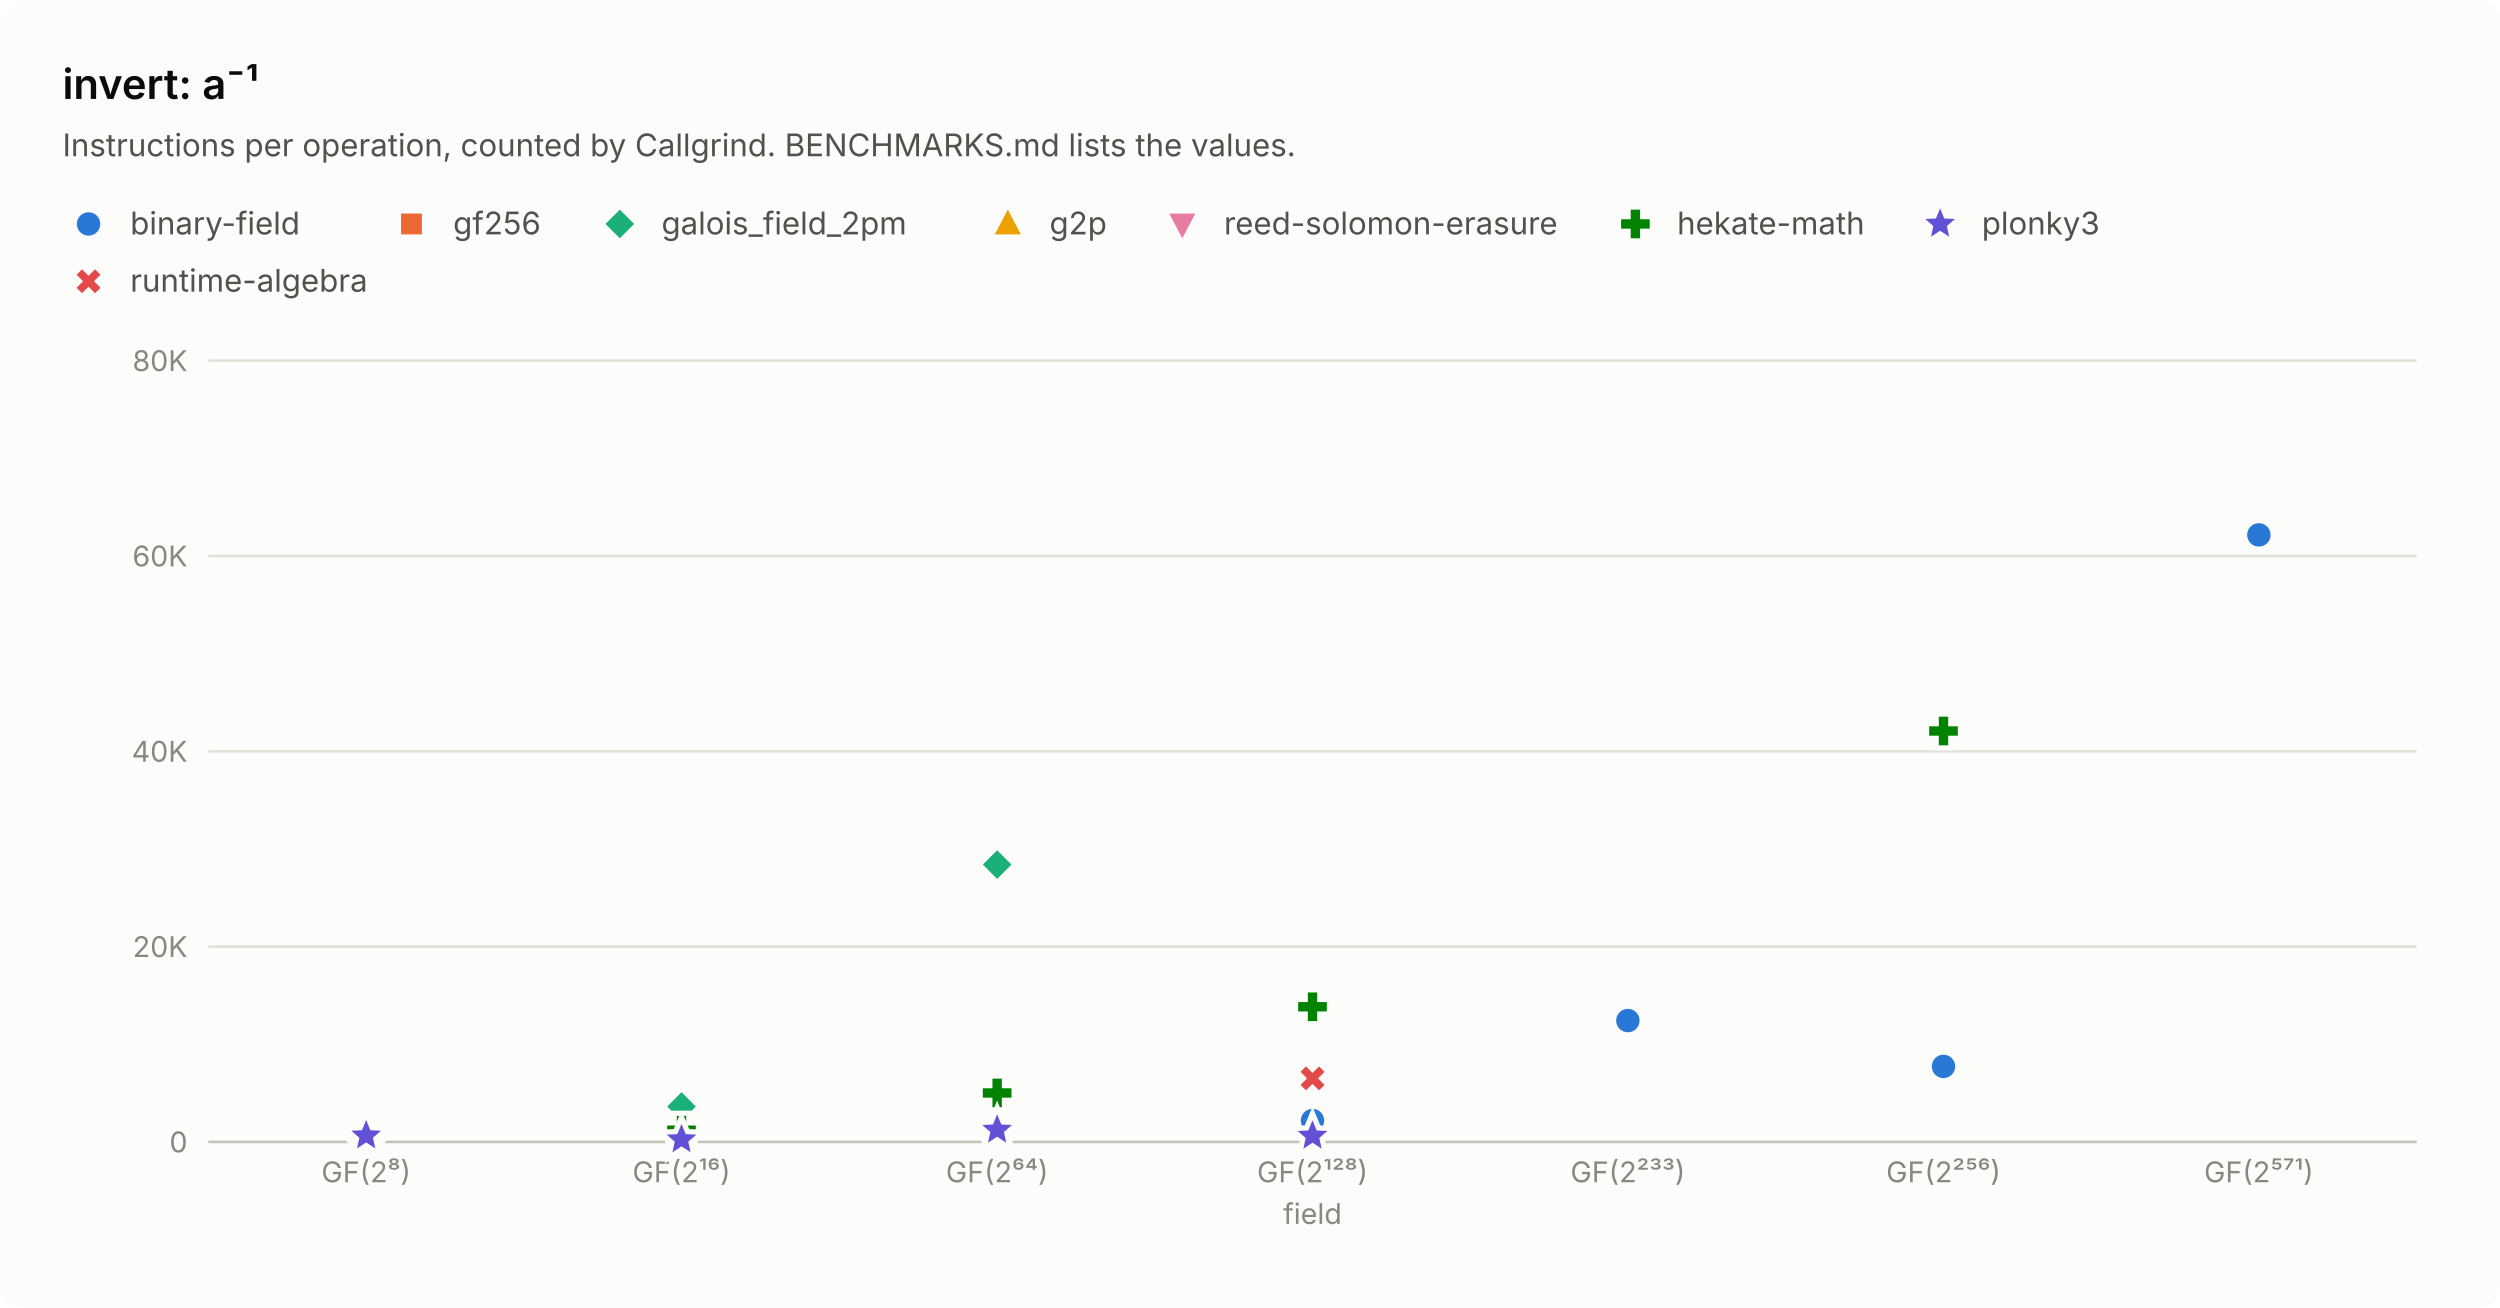
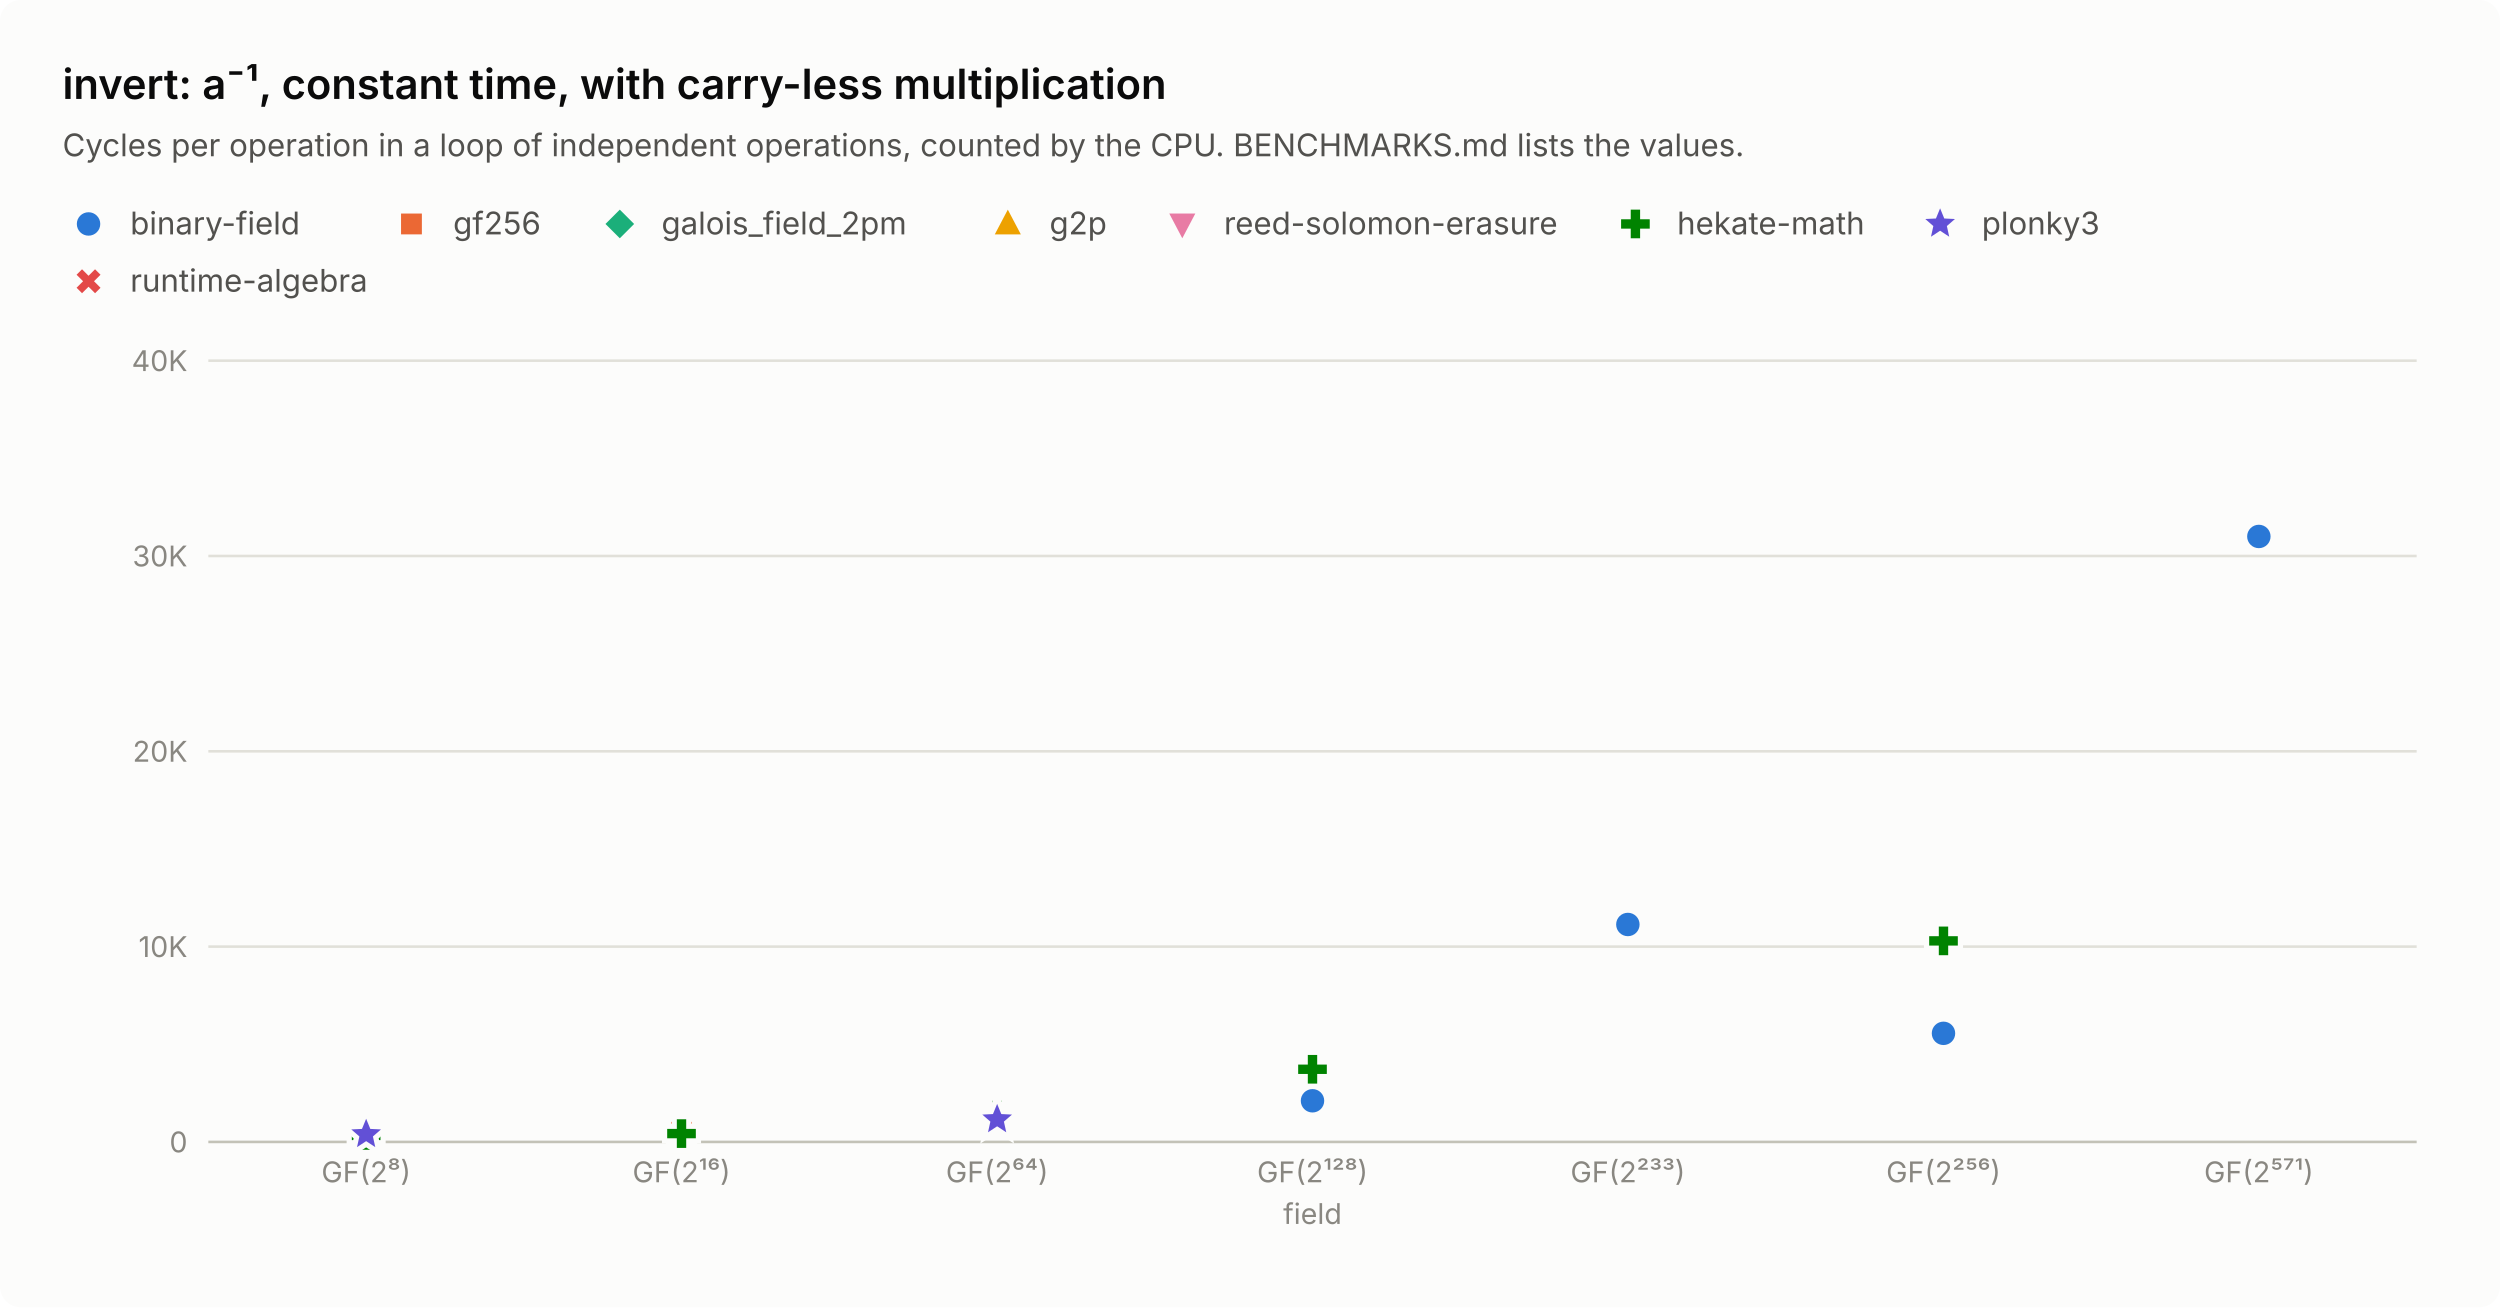
<svg xmlns="http://www.w3.org/2000/svg" width="960" height="502" viewBox="0 0 960 502" role="img" aria-labelledby="title description">
  <style>.grid,.axis{stroke-width:1}.title{font:600 16px system-ui, -apple-system, "Segoe UI", sans-serif}.subtitle,.legend{font:12px system-ui, -apple-system, "Segoe UI", sans-serif}.tick{font:11px system-ui, -apple-system, "Segoe UI", sans-serif;font-variant-numeric:tabular-nums}.line{fill:none;stroke-width:2;stroke-linejoin:round;stroke-linecap:round}.marker{stroke-width:4;paint-order:stroke}.surface{fill:#fcfcfb}.grid{stroke:#e1e0d9}.axis{stroke:#c3c2b7}.title{fill:#0b0b0b}.subtitle,.legend{fill:#52514e}.tick{fill:#898781}.marker{stroke:#fcfcfb}.c0 .line{stroke:#2a78d6}.c0 .marker{fill:#2a78d6}.c1 .line{stroke:#eb6834}.c1 .marker{fill:#eb6834}.c2 .line{stroke:#1baf7a}.c2 .marker{fill:#1baf7a}.c3 .line{stroke:#eda100}.c3 .marker{fill:#eda100}.c4 .line{stroke:#e87ba4}.c4 .marker{fill:#e87ba4}.c5 .line{stroke:#008300}.c5 .marker{fill:#008300}.c6 .line{stroke:#6250d6}.c6 .marker{fill:#6250d6}.c7 .line{stroke:#e34948}.c7 .marker{fill:#e34948}@media (prefers-color-scheme: dark){.surface{fill:#1a1a19}.grid{stroke:#2c2c2a}.axis{stroke:#383835}.title{fill:#f0efec}.subtitle,.legend{fill:#c3c2b7}.tick{fill:#898781}.marker{stroke:#1a1a19}.c0 .line{stroke:#3987e5}.c0 .marker{fill:#3987e5}.c1 .line{stroke:#d95926}.c1 .marker{fill:#d95926}.c2 .line{stroke:#199e70}.c2 .marker{fill:#199e70}.c3 .line{stroke:#c98500}.c3 .marker{fill:#c98500}.c4 .line{stroke:#d55181}.c4 .marker{fill:#d55181}.c5 .line{stroke:#008300}.c5 .marker{fill:#008300}.c6 .line{stroke:#9085e9}.c6 .marker{fill:#9085e9}.c7 .line{stroke:#e66767}.c7 .marker{fill:#e66767}}</style>
  <rect class="surface" width="960" height="502" rx="8" />
-   <text class="title" x="24" y="38">invert: a⁻¹</text>
-   <text class="subtitle" x="24" y="60">Instructions per operation, counted by Callgrind. BENCHMARKS.md lists the values.</text>
+   <text class="title" x="24" y="38">invert: a⁻¹, constant time, with carry-less multiplication</text>
+   <text class="subtitle" x="24" y="60">Cycles per operation in a loop of independent operations, counted by the CPU. BENCHMARKS.md lists the values.</text>
  <g class="c0">
    <path class="marker" transform="translate(34,86)" d="M0,-4.5A4.5,4.5 0 1 1 0,4.5A4.5,4.5 0 1 1 0,-4.5Z" />
  </g>
  <text class="legend" x="50" y="90">binary-field</text>
  <g class="c1">
    <path class="marker" transform="translate(158,86)" d="M-4,-4H4V4H-4Z" />
  </g>
  <text class="legend" x="174" y="90">gf256</text>
  <g class="c2">
    <path class="marker" transform="translate(238,86)" d="M0,-5.5L5.5,0L0,5.5L-5.5,0Z" />
  </g>
  <text class="legend" x="254" y="90">galois_field_2pm</text>
  <g class="c3">
    <path class="marker" transform="translate(387,86)" d="M0,-5.5L5,4H-5Z" />
  </g>
  <text class="legend" x="403" y="90">g2p</text>
  <g class="c4">
    <path class="marker" transform="translate(454,86)" d="M0,5.5L5,-4H-5Z" />
  </g>
  <text class="legend" x="470" y="90">reed-solomon-erasure</text>
  <g class="c5">
    <path class="marker" transform="translate(628,86)" d="M-1.8,-5.5H1.8V-1.8H5.5V1.8H1.8V5.5H-1.8V1.8H-5.5V-1.8H-1.8Z" />
  </g>
  <text class="legend" x="644" y="90">hekate-math</text>
  <g class="c6">
    <path class="marker" transform="translate(745,86)" d="M0,-6L1.6,-2.1L5.7,-1.9L2.6,0.8L3.5,4.9L0,2.6L-3.5,4.9L-2.6,0.8L-5.7,-1.9L-1.6,-2.1Z" />
  </g>
  <text class="legend" x="761" y="90">plonky3</text>
  <g class="c7">
    <path class="marker" transform="translate(34,108)" d="M-4.6,-2.5L-2.5,-4.6L0,-2.1L2.5,-4.6L4.6,-2.5L2.1,0L4.6,2.5L2.5,4.6L0,2.1L-2.5,4.6L-4.6,2.5L-2.1,0Z" />
  </g>
  <text class="legend" x="50" y="112">runtime-algebra</text>
  <text class="tick" x="72" y="442.5" text-anchor="end">0</text>
  <path class="grid" d="M80,363.5H928" />
-   <text class="tick" x="72" y="367.5" text-anchor="end">20K</text>
+   <text class="tick" x="72" y="367.5" text-anchor="end">10K</text>
  <path class="grid" d="M80,288.5H928" />
-   <text class="tick" x="72" y="292.5" text-anchor="end">40K</text>
+   <text class="tick" x="72" y="292.5" text-anchor="end">20K</text>
  <path class="grid" d="M80,213.5H928" />
-   <text class="tick" x="72" y="217.5" text-anchor="end">60K</text>
+   <text class="tick" x="72" y="217.5" text-anchor="end">30K</text>
  <path class="grid" d="M80,138.5H928" />
-   <text class="tick" x="72" y="142.5" text-anchor="end">80K</text>
+   <text class="tick" x="72" y="142.5" text-anchor="end">40K</text>
  <path class="axis" d="M80,438.5H928" />
  <text class="tick" x="140.6" y="454" text-anchor="middle">GF(2⁸)</text>
  <text class="tick" x="261.7" y="454" text-anchor="middle">GF(2¹⁶)</text>
  <text class="tick" x="382.9" y="454" text-anchor="middle">GF(2⁶⁴)</text>
  <text class="tick" x="504.0" y="454" text-anchor="middle">GF(2¹²⁸)</text>
  <text class="tick" x="625.1" y="454" text-anchor="middle">GF(2²³³)</text>
  <text class="tick" x="746.3" y="454" text-anchor="middle">GF(2²⁵⁶)</text>
  <text class="tick" x="867.4" y="454" text-anchor="middle">GF(2⁵⁷¹)</text>
  <text class="tick" x="504.0" y="470" text-anchor="middle">field</text>
  <g class="c0">
-     <path class="marker" transform="translate(140.6,437.4)" d="M0,-4.5A4.5,4.5 0 1 1 0,4.5A4.5,4.5 0 1 1 0,-4.5Z" />
-     <path class="marker" transform="translate(261.7,436.8)" d="M0,-4.5A4.5,4.5 0 1 1 0,4.5A4.5,4.5 0 1 1 0,-4.5Z" />
-     <path class="marker" transform="translate(382.9,434.3)" d="M0,-4.5A4.5,4.5 0 1 1 0,4.5A4.5,4.5 0 1 1 0,-4.5Z" />
-     <path class="marker" transform="translate(504.0,430.3)" d="M0,-4.5A4.5,4.5 0 1 1 0,4.5A4.5,4.5 0 1 1 0,-4.5Z" />
-     <path class="marker" transform="translate(625.1,391.9)" d="M0,-4.5A4.5,4.5 0 1 1 0,4.5A4.5,4.5 0 1 1 0,-4.5Z" />
-     <path class="marker" transform="translate(746.3,409.5)" d="M0,-4.5A4.5,4.5 0 1 1 0,4.5A4.5,4.5 0 1 1 0,-4.5Z" />
-     <path class="marker" transform="translate(867.4,205.4)" d="M0,-4.5A4.5,4.5 0 1 1 0,4.5A4.5,4.5 0 1 1 0,-4.5Z" />
+     <path class="marker" transform="translate(140.6,437.3)" d="M0,-4.5A4.5,4.5 0 1 1 0,4.5A4.5,4.5 0 1 1 0,-4.5Z" />
+     <path class="marker" transform="translate(261.7,436.4)" d="M0,-4.5A4.5,4.5 0 1 1 0,4.5A4.5,4.5 0 1 1 0,-4.5Z" />
+     <path class="marker" transform="translate(382.9,429.8)" d="M0,-4.5A4.5,4.5 0 1 1 0,4.5A4.5,4.5 0 1 1 0,-4.5Z" />
+     <path class="marker" transform="translate(504.0,422.7)" d="M0,-4.5A4.5,4.5 0 1 1 0,4.5A4.5,4.5 0 1 1 0,-4.5Z" />
+     <path class="marker" transform="translate(625.1,355.0)" d="M0,-4.5A4.5,4.5 0 1 1 0,4.5A4.5,4.5 0 1 1 0,-4.5Z" />
+     <path class="marker" transform="translate(746.3,396.8)" d="M0,-4.5A4.5,4.5 0 1 1 0,4.5A4.5,4.5 0 1 1 0,-4.5Z" />
+     <path class="marker" transform="translate(867.4,206.0)" d="M0,-4.5A4.5,4.5 0 1 1 0,4.5A4.5,4.5 0 1 1 0,-4.5Z" />
  </g>
  <g class="c1">
-     <path class="marker" transform="translate(140.6,437.9)" d="M-4,-4H4V4H-4Z" />
-     <path class="marker" transform="translate(261.7,436.6)" d="M-4,-4H4V4H-4Z" />
-     <path class="marker" transform="translate(382.9,434.2)" d="M-4,-4H4V4H-4Z" />
+     <path class="marker" transform="translate(261.7,434.8)" d="M-4,-4H4V4H-4Z" />
+     <path class="marker" transform="translate(382.9,428.8)" d="M-4,-4H4V4H-4Z" />
  </g>
  <g class="c2">
-     <path class="marker" transform="translate(140.6,432.7)" d="M0,-5.5L5.5,0L0,5.5L-5.5,0Z" />
-     <path class="marker" transform="translate(261.7,424.9)" d="M0,-5.5L5.5,0L0,5.5L-5.5,0Z" />
-     <path class="marker" transform="translate(382.9,332.0)" d="M0,-5.5L5.5,0L0,5.5L-5.5,0Z" />
-   </g>
+ </g>
  <g class="c3">
</g>
  <g class="c4">
</g>
  <g class="c5">
-     <path class="marker" transform="translate(140.6,435.0)" d="M-1.8,-5.5H1.8V-1.8H5.5V1.8H1.8V5.5H-1.8V1.8H-5.5V-1.8H-1.8Z" />
-     <path class="marker" transform="translate(261.7,434.0)" d="M-1.8,-5.5H1.8V-1.8H5.5V1.8H1.8V5.5H-1.8V1.8H-5.5V-1.8H-1.8Z" />
-     <path class="marker" transform="translate(382.9,419.7)" d="M-1.8,-5.5H1.8V-1.8H5.5V1.8H1.8V5.5H-1.8V1.8H-5.5V-1.8H-1.8Z" />
-     <path class="marker" transform="translate(504.0,386.6)" d="M-1.8,-5.5H1.8V-1.8H5.5V1.8H1.8V5.5H-1.8V1.8H-5.5V-1.8H-1.8Z" />
-     <path class="marker" transform="translate(746.3,280.7)" d="M-1.8,-5.5H1.8V-1.8H5.5V1.8H1.8V5.5H-1.8V1.8H-5.5V-1.8H-1.8Z" />
+     <path class="marker" transform="translate(140.6,436.0)" d="M-1.8,-5.5H1.8V-1.8H5.5V1.8H1.8V5.5H-1.8V1.8H-5.5V-1.8H-1.8Z" />
+     <path class="marker" transform="translate(261.7,435.3)" d="M-1.8,-5.5H1.8V-1.8H5.5V1.8H1.8V5.5H-1.8V1.8H-5.5V-1.8H-1.8Z" />
+     <path class="marker" transform="translate(382.9,428.2)" d="M-1.8,-5.5H1.8V-1.8H5.5V1.8H1.8V5.5H-1.8V1.8H-5.5V-1.8H-1.8Z" />
+     <path class="marker" transform="translate(504.0,410.6)" d="M-1.8,-5.5H1.8V-1.8H5.5V1.8H1.8V5.5H-1.8V1.8H-5.5V-1.8H-1.8Z" />
+     <path class="marker" transform="translate(746.3,361.3)" d="M-1.8,-5.5H1.8V-1.8H5.5V1.8H1.8V5.5H-1.8V1.8H-5.5V-1.8H-1.8Z" />
  </g>
  <g class="c6">
-     <path class="marker" transform="translate(140.6,436.1)" d="M0,-6L1.6,-2.1L5.7,-1.9L2.6,0.8L3.5,4.9L0,2.6L-3.5,4.9L-2.6,0.8L-5.7,-1.9L-1.6,-2.1Z" />
-     <path class="marker" transform="translate(261.7,437.6)" d="M0,-6L1.6,-2.1L5.7,-1.9L2.6,0.8L3.5,4.9L0,2.6L-3.5,4.9L-2.6,0.8L-5.7,-1.9L-1.6,-2.1Z" />
-     <path class="marker" transform="translate(382.9,433.9)" d="M0,-6L1.6,-2.1L5.7,-1.9L2.6,0.8L3.5,4.9L0,2.6L-3.5,4.9L-2.6,0.8L-5.7,-1.9L-1.6,-2.1Z" />
-     <path class="marker" transform="translate(504.0,436.2)" d="M0,-6L1.6,-2.1L5.7,-1.9L2.6,0.8L3.5,4.9L0,2.6L-3.5,4.9L-2.6,0.8L-5.7,-1.9L-1.6,-2.1Z" />
+     <path class="marker" transform="translate(140.6,435.6)" d="M0,-6L1.6,-2.1L5.7,-1.9L2.6,0.8L3.5,4.9L0,2.6L-3.5,4.9L-2.6,0.8L-5.7,-1.9L-1.6,-2.1Z" />
+     <path class="marker" transform="translate(382.9,429.9)" d="M0,-6L1.6,-2.1L5.7,-1.9L2.6,0.8L3.5,4.9L0,2.6L-3.5,4.9L-2.6,0.8L-5.7,-1.9L-1.6,-2.1Z" />
  </g>
  <g class="c7">
-     <path class="marker" transform="translate(504.0,414.1)" d="M-4.6,-2.5L-2.5,-4.6L0,-2.1L2.5,-4.6L4.6,-2.5L2.1,0L4.6,2.5L2.5,4.6L0,2.1L-2.5,4.6L-4.6,2.5L-2.1,0Z" />
-   </g>
+ </g>
</svg>
